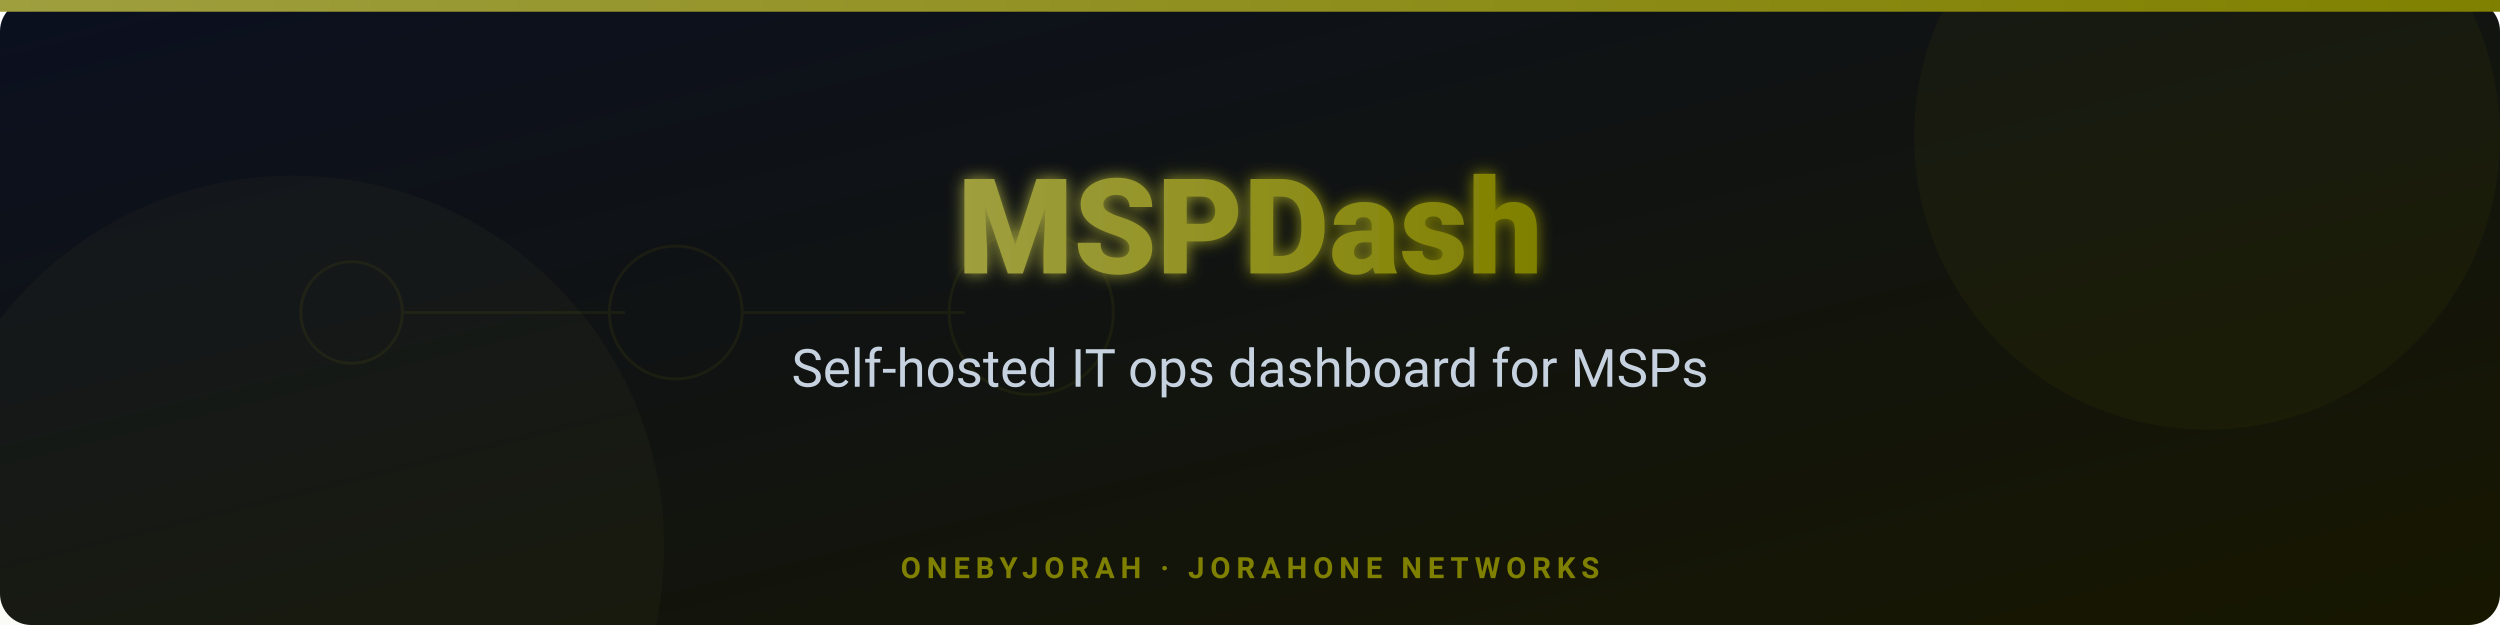
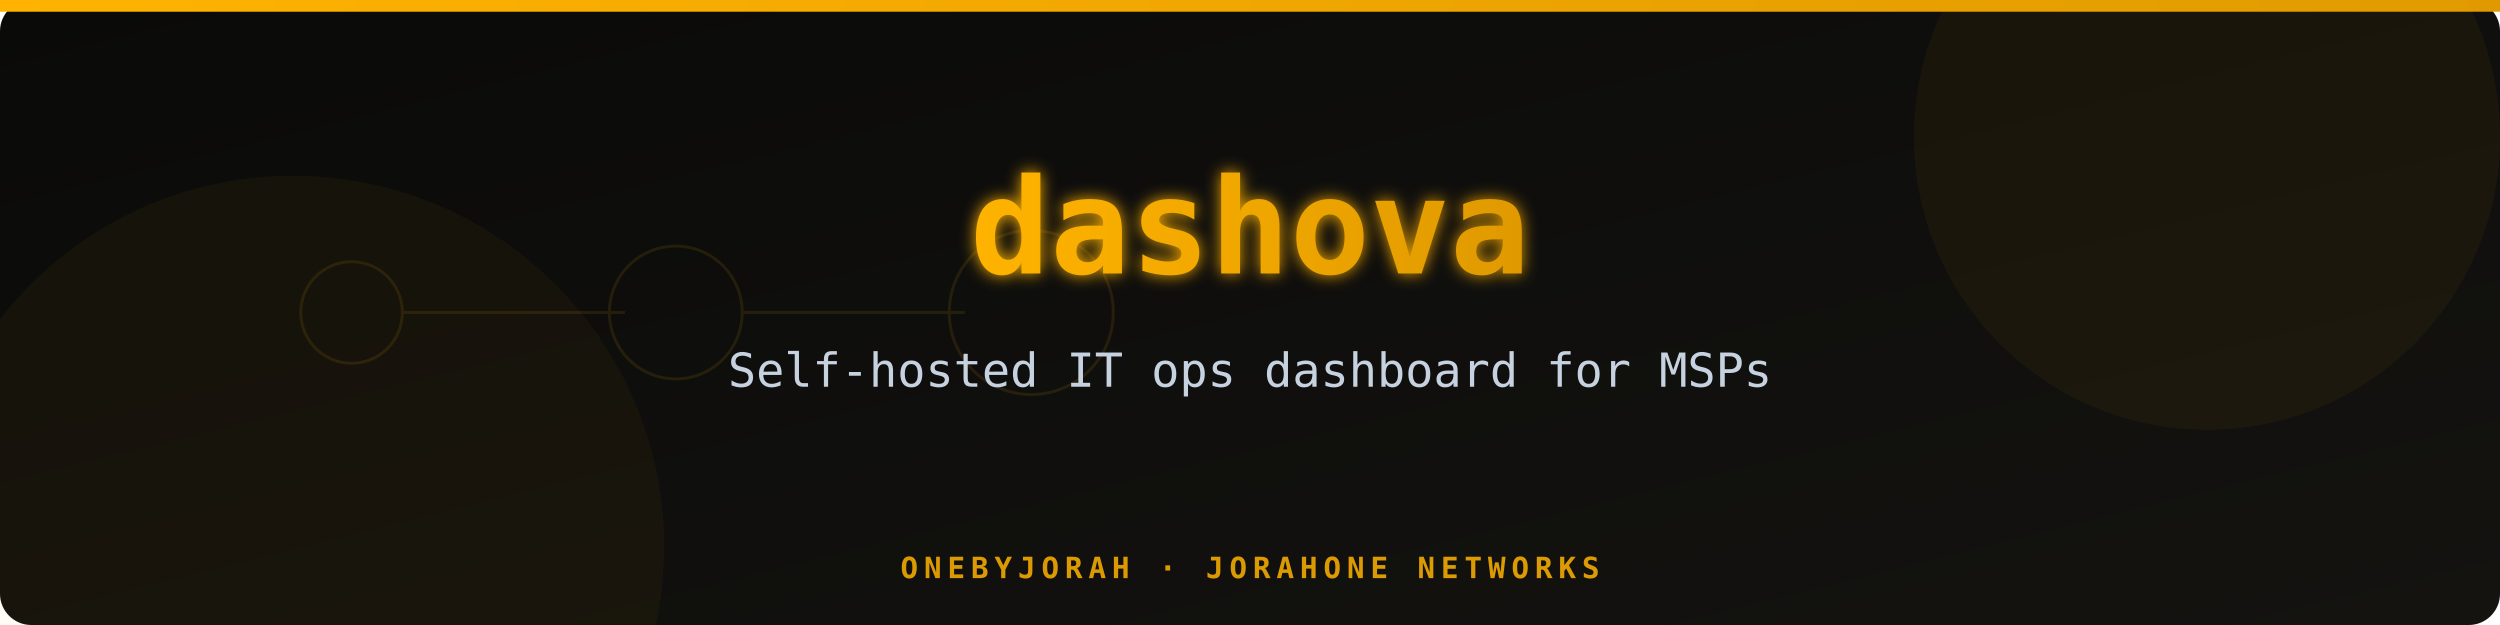
- <svg xmlns="http://www.w3.org/2000/svg" viewBox="0 0 1280 320" width="1280" height="320" role="img" aria-label="MSPDash">
+ <svg xmlns="http://www.w3.org/2000/svg" viewBox="0 0 1280 320" width="1280" height="320" role="img" aria-label="dashova">
  <defs>
    <linearGradient id="bg" x1="0%" y1="0%" x2="100%" y2="100%">
-       <stop offset="0%" stop-color="#0b1020" />
-       <stop offset="100%" stop-color="#171700" />
+       <stop offset="0%" stop-color="#0a0a09" />
+       <stop offset="100%" stop-color="#141310" />
    </linearGradient>
    <linearGradient id="accent" x1="0%" y1="0%" x2="100%" y2="0%">
-       <stop offset="0%" stop-color="#9f9f3f" />
-       <stop offset="100%" stop-color="#808000" />
+       <stop offset="0%" stop-color="#FFB300" />
+       <stop offset="100%" stop-color="#e09a00" />
    </linearGradient>
    <filter id="glow" x="-20%" y="-20%" width="140%" height="140%">
      <feGaussianBlur stdDeviation="4" result="b" />
      <feComposite in="SourceGraphic" in2="b" operator="over" />
    </filter>
  </defs>
  <rect width="1280" height="320" rx="16" fill="url(#bg)" />
  <rect x="0" y="0" width="1280" height="6" fill="url(#accent)" />
-   <circle cx="1130" cy="70" r="150" fill="#808000" opacity="0.06" />
-   <circle cx="150" cy="280" r="190" fill="#9f9f3f" opacity="0.05" />
-   <g opacity="0.10" stroke="#808000" stroke-width="1.5" fill="none">
+   <circle cx="1130" cy="70" r="150" fill="#FFB300" opacity="0.05" />
+   <circle cx="150" cy="280" r="190" fill="#FFB300" opacity="0.04" />
+   <g opacity="0.10" stroke="#FFB300" stroke-width="1.5" fill="none">
    <circle cx="180" cy="160" r="26" />
    <line x1="206" y1="160" x2="320" y2="160" />
    <circle cx="346" cy="160" r="34" />
    <line x1="380" y1="160" x2="494" y2="160" />
    <circle cx="528" cy="160" r="42" />
  </g>
-   <text x="640" y="140" font-family="-apple-system,BlinkMacSystemFont,Segoe UI,Roboto,Helvetica,Arial,sans-serif" font-size="68" font-weight="800" fill="url(#accent)" text-anchor="middle" filter="url(#glow)">MSPDash</text>
-   <text x="640" y="198" font-family="-apple-system,BlinkMacSystemFont,Segoe UI,Roboto,Helvetica,Arial,sans-serif" font-size="27" fill="#c7d2e0" text-anchor="middle">Self-hosted IT ops dashboard for MSPs</text>
-   <text x="640" y="252" font-family="-apple-system,BlinkMacSystemFont,Segoe UI,Roboto,Helvetica,Arial,sans-serif" font-size="18" fill="#9f9f3f" opacity="0.85" text-anchor="middle" />
-   <text x="640" y="296" font-family="-apple-system,BlinkMacSystemFont,Segoe UI,Roboto,Helvetica,Arial,sans-serif" font-size="15" font-weight="600" fill="#808000" letter-spacing="3" text-anchor="middle">ONEBYJORAH  ·  JORAHONE NETWORKS</text>
+   <text x="640" y="140" font-family="'JetBrains Mono',ui-monospace,SFMono-Regular,Menlo,Consolas,monospace" font-size="68" font-weight="800" fill="url(#accent)" text-anchor="middle" filter="url(#glow)">dashova</text>
+   <text x="640" y="198" font-family="'JetBrains Mono',ui-monospace,SFMono-Regular,Menlo,Consolas,monospace" font-size="24" fill="#c7d2e0" text-anchor="middle">Self-hosted IT ops dashboard for MSPs</text>
+   <text x="640" y="296" font-family="'JetBrains Mono',ui-monospace,SFMono-Regular,Menlo,Consolas,monospace" font-size="15" font-weight="600" fill="#FFB300" opacity="0.85" letter-spacing="3" text-anchor="middle">ONEBYJORAH  ·  JORAHONE NETWORKS</text>
</svg>
